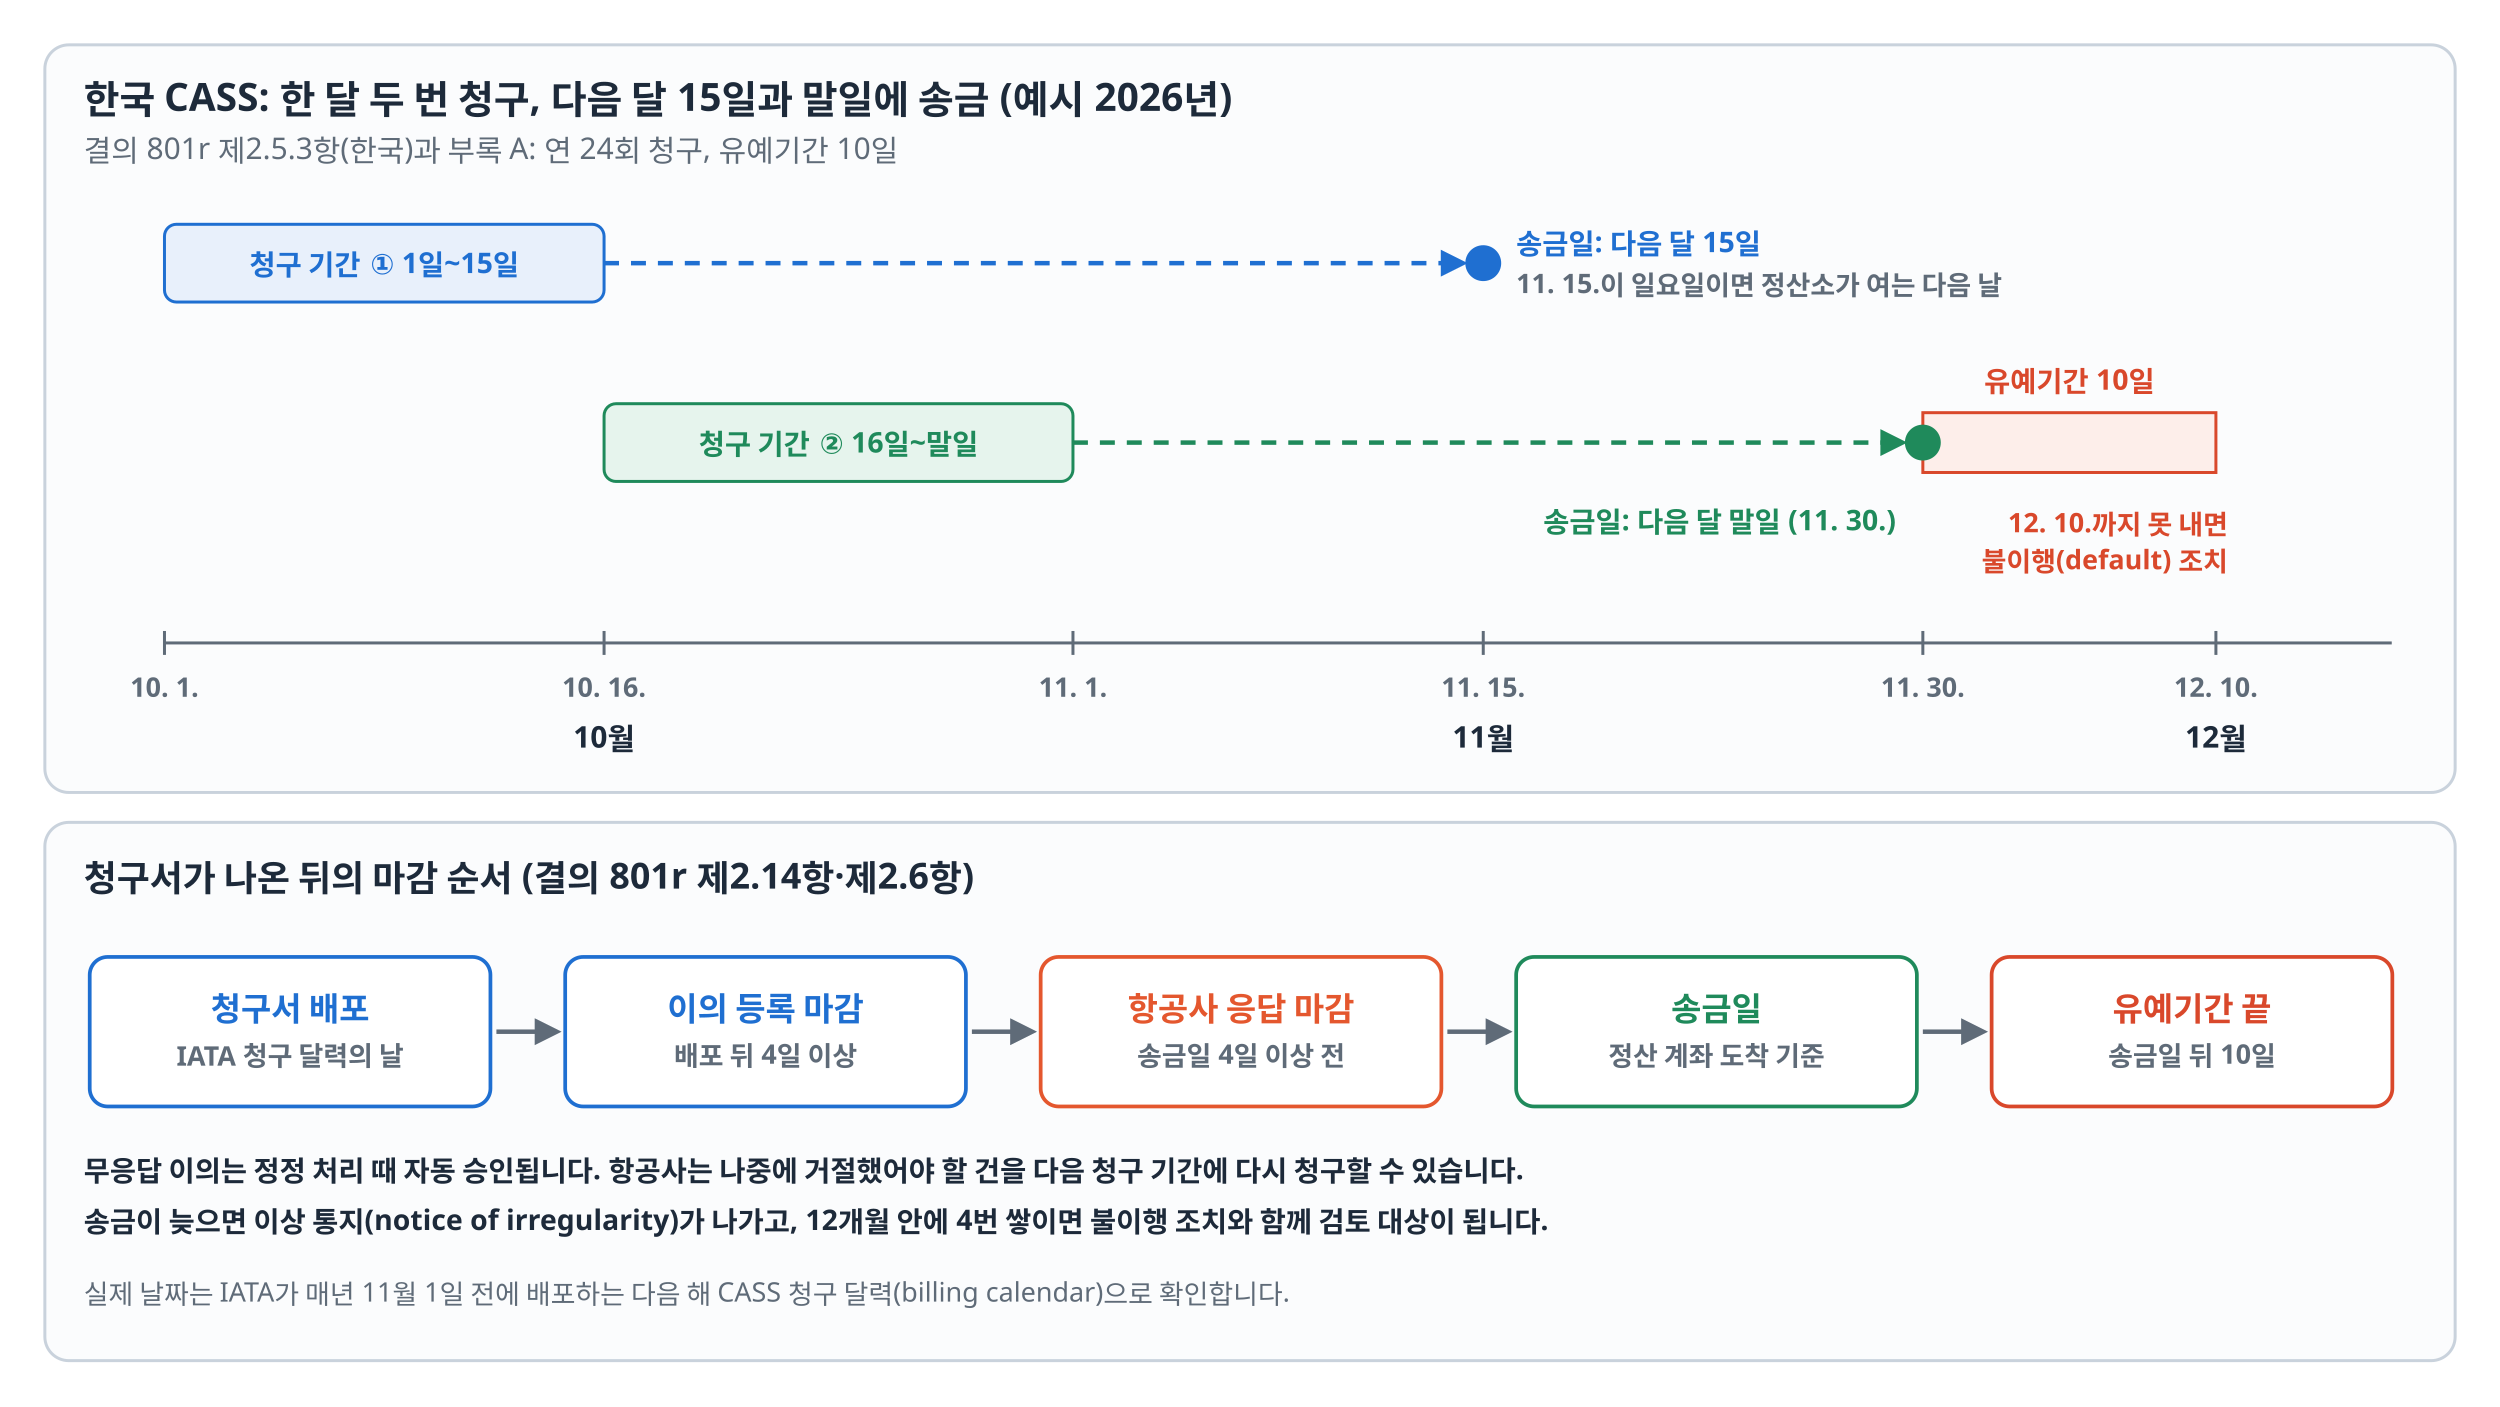
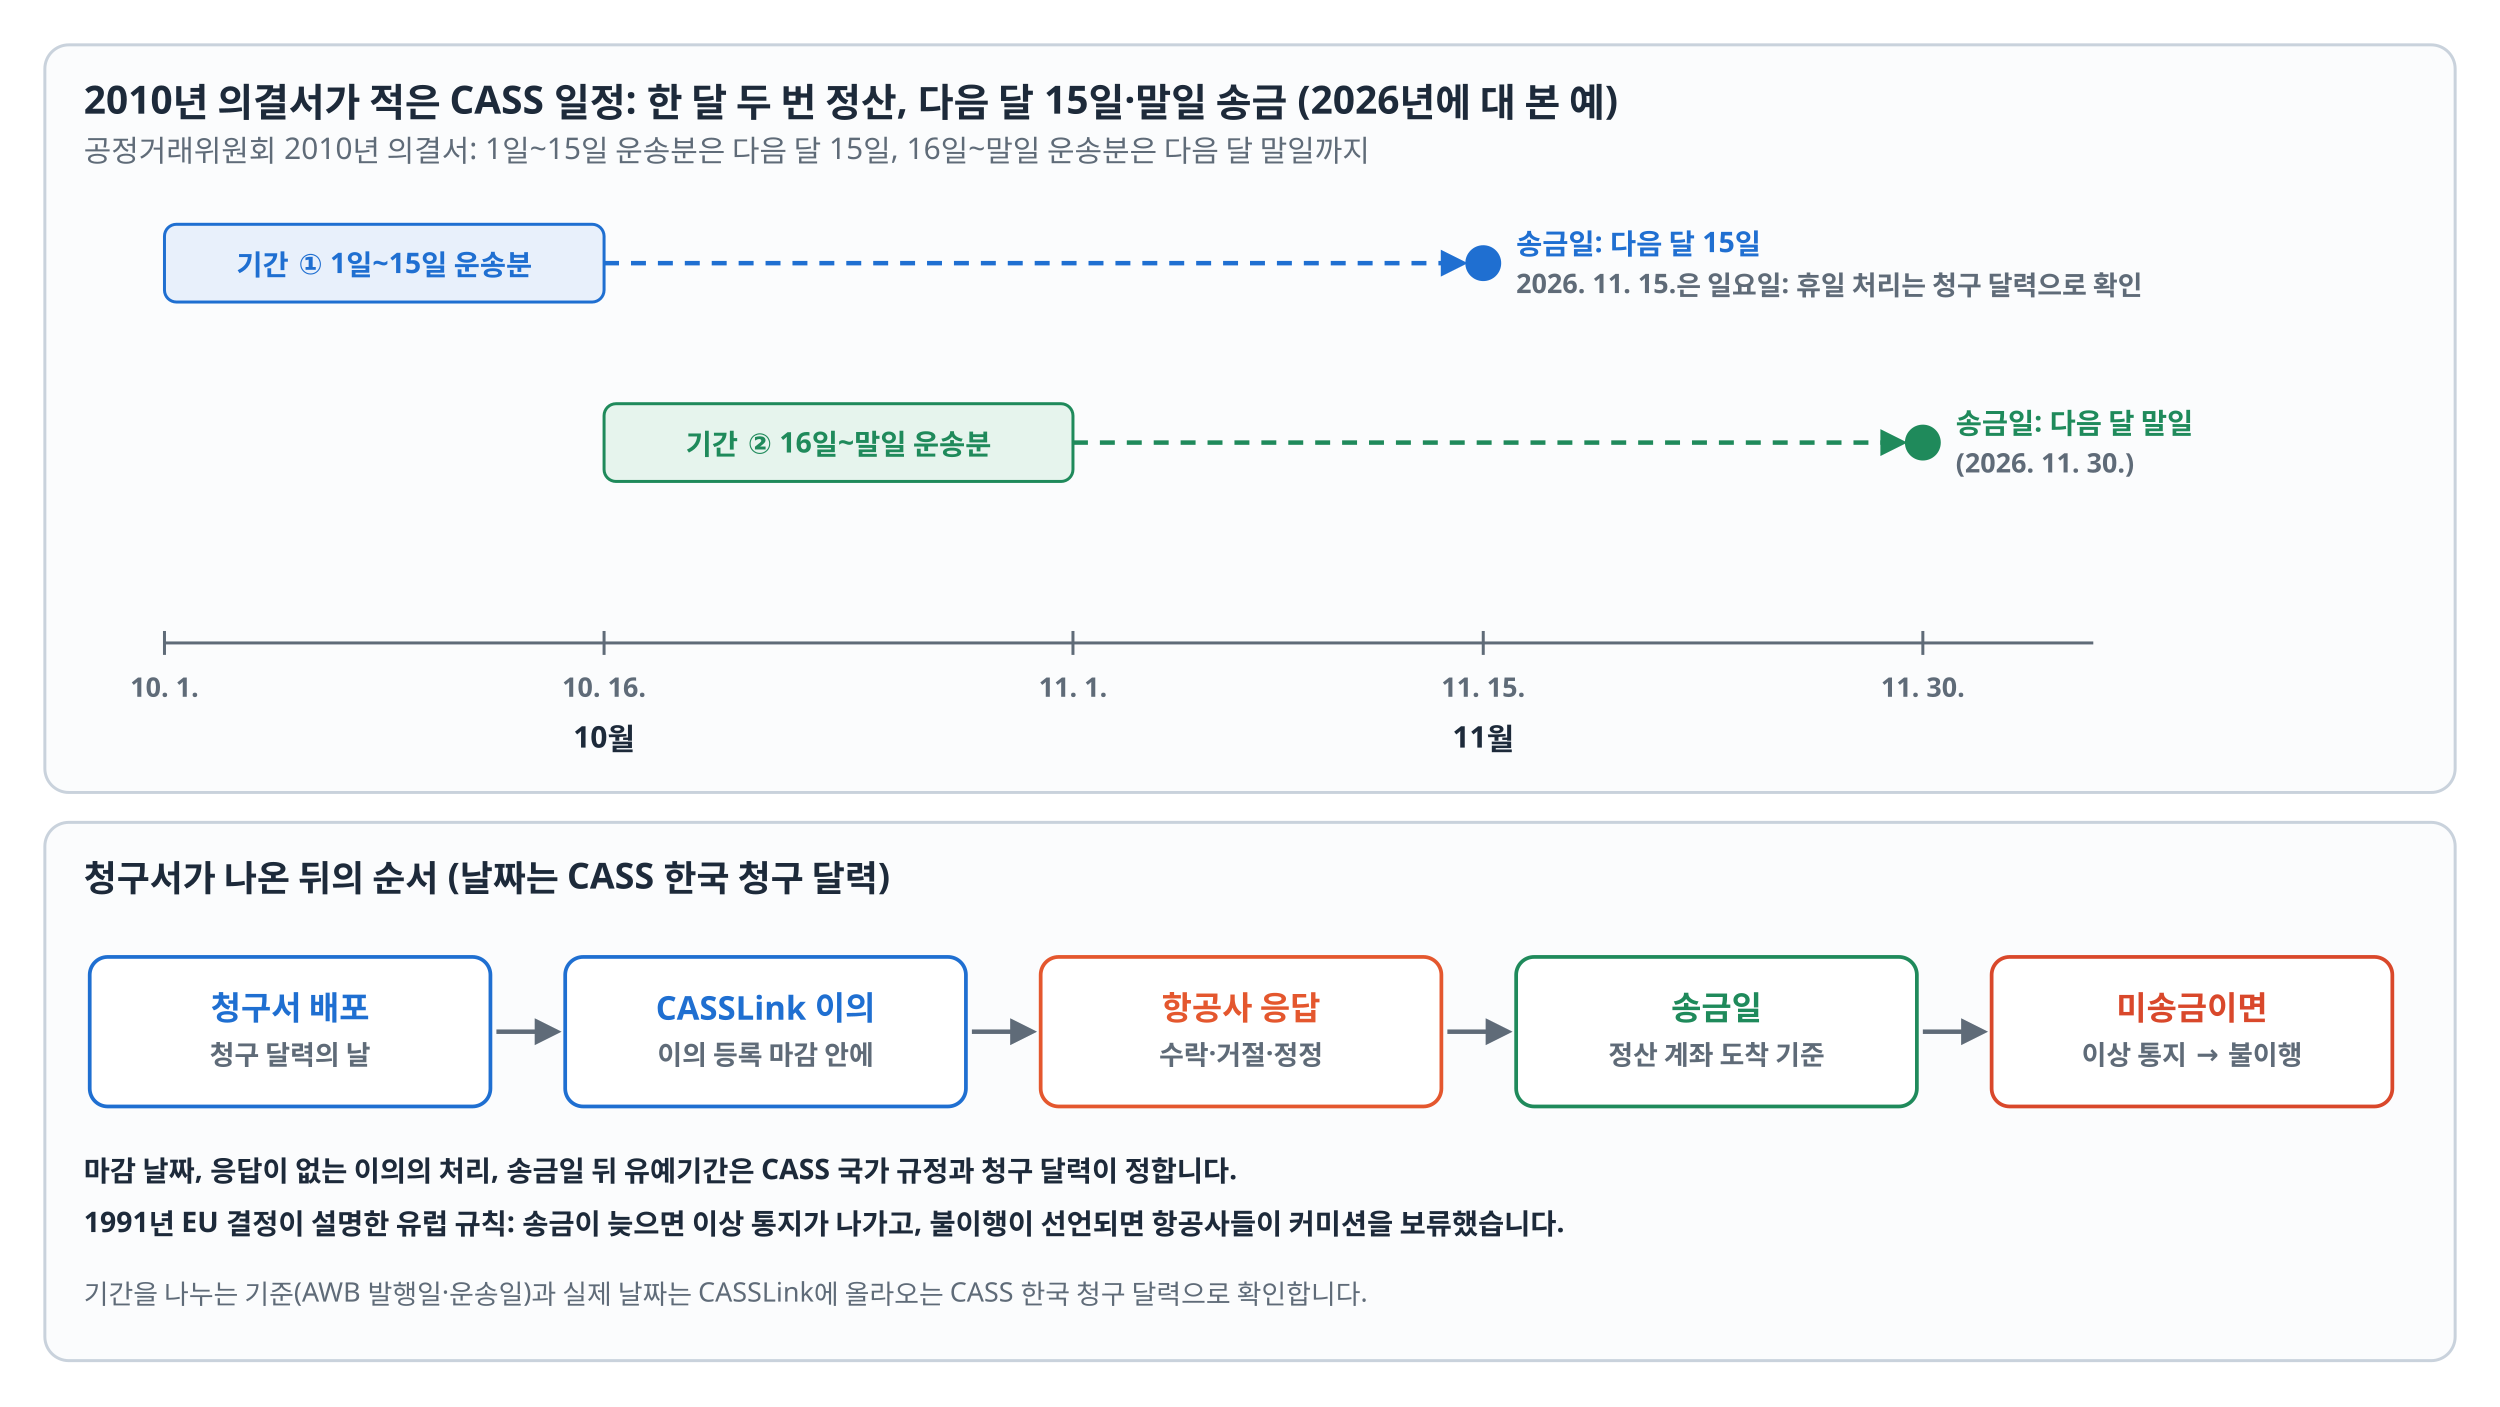
<svg xmlns="http://www.w3.org/2000/svg" viewBox="0 0 1672 941" width="1672" height="941" font-family="Pretendard, 'Noto Sans KR', 'Malgun Gothic', 'Apple SD Gothic Neo', sans-serif">
  <defs>
    <marker id="m-blue" viewBox="0 0 10 10" refX="8" refY="5" markerWidth="6" markerHeight="6" orient="auto-start-reverse">
      <path d="M0 0 10 5 0 10z" fill="#1f6fd1" />
    </marker>
    <marker id="m-green" viewBox="0 0 10 10" refX="8" refY="5" markerWidth="6" markerHeight="6" orient="auto-start-reverse">
      <path d="M0 0 10 5 0 10z" fill="#1f8a5b" />
    </marker>
    <marker id="m-red" viewBox="0 0 10 10" refX="8" refY="5" markerWidth="6" markerHeight="6" orient="auto-start-reverse">
      <path d="M0 0 10 5 0 10z" fill="#d9482b" />
    </marker>
    <marker id="m-ink" viewBox="0 0 10 10" refX="8" refY="5" markerWidth="6" markerHeight="6" orient="auto-start-reverse">
      <path d="M0 0 10 5 0 10z" fill="#5f6b78" />
    </marker>
    <marker id="m-org" viewBox="0 0 10 10" refX="8" refY="5" markerWidth="6" markerHeight="6" orient="auto-start-reverse">
      <path d="M0 0 10 5 0 10z" fill="#e4572e" />
    </marker>
  </defs>
  <rect width="1672" height="941" fill="#ffffff" />
  <rect x="30" y="30" width="1612" height="500" fill="#fbfcfd" stroke="#c9d2dc" stroke-width="2" rx="16" />
  <rect x="30" y="550" width="1612" height="360" fill="#fbfcfd" stroke="#c9d2dc" stroke-width="2" rx="16" />
-   <text x="56" y="76" font-size="26" font-weight="800" fill="#1d2a3a" text-anchor="start">한국 CASS: 한 달 두 번 청구, 다음 달 15일과 말일에 송금 (예시 2026년)</text>
-   <text x="56" y="108" font-size="20" font-weight="500" fill="#5f6b78" text-anchor="start">결의 801r 제2.5.3항(한국)과 부록 A: 연 24회 청구, 유예기간 10일</text>
-   <line x1="110.0" y1="430" x2="1599.6" y2="430" stroke="#5f6b78" stroke-width="2" />
+   <text x="56" y="76" font-size="26" font-weight="800" fill="#1d2a3a" text-anchor="start">2010년 의결서가 적은 CASS 일정: 한 달 두 번 정산, 다음 달 15일·말일 송금 (2026년에 대 본 예)</text>
+   <text x="56" y="108" font-size="20" font-weight="500" fill="#5f6b78" text-anchor="start">공정거래위원회 2010년 의결서: 1일~15일 운송분은 다음 달 15일, 16일~말일 운송분은 다음 달 말일까지</text>
+   <line x1="110.0" y1="430" x2="1400" y2="430" stroke="#5f6b78" stroke-width="2" />
  <line x1="110.0" y1="422" x2="110.0" y2="438" stroke="#5f6b78" stroke-width="2" />
  <text x="110.0" y="466" font-size="18" font-weight="600" fill="#5f6b78" text-anchor="middle">10. 1.</text>
  <line x1="404.0" y1="422" x2="404.0" y2="438" stroke="#5f6b78" stroke-width="2" />
  <text x="404.0" y="466" font-size="18" font-weight="600" fill="#5f6b78" text-anchor="middle">10. 16.</text>
  <line x1="717.6" y1="422" x2="717.6" y2="438" stroke="#5f6b78" stroke-width="2" />
  <text x="717.6" y="466" font-size="18" font-weight="600" fill="#5f6b78" text-anchor="middle">11. 1.</text>
  <line x1="992.0" y1="422" x2="992.0" y2="438" stroke="#5f6b78" stroke-width="2" />
  <text x="992.0" y="466" font-size="18" font-weight="600" fill="#5f6b78" text-anchor="middle">11. 15.</text>
  <line x1="1286.0" y1="422" x2="1286.0" y2="438" stroke="#5f6b78" stroke-width="2" />
  <text x="1286.0" y="466" font-size="18" font-weight="600" fill="#5f6b78" text-anchor="middle">11. 30.</text>
-   <line x1="1482.0" y1="422" x2="1482.0" y2="438" stroke="#5f6b78" stroke-width="2" />
-   <text x="1482.0" y="466" font-size="18" font-weight="600" fill="#5f6b78" text-anchor="middle">12. 10.</text>
  <text x="404.0" y="500" font-size="20" font-weight="800" fill="#1d2a3a" text-anchor="middle">10월</text>
  <text x="992.0" y="500" font-size="20" font-weight="800" fill="#1d2a3a" text-anchor="middle">11월</text>
-   <text x="1482.0" y="500" font-size="20" font-weight="800" fill="#1d2a3a" text-anchor="middle">12월</text>
  <rect x="110.0" y="150" width="294.0" height="52" rx="8" fill="#e8f0fb" stroke="#1f6fd1" stroke-width="2" />
-   <text x="257.0" y="184" font-size="19" font-weight="800" fill="#1f6fd1" text-anchor="middle">청구 기간 ① 1일~15일</text>
+   <text x="257.0" y="184" font-size="19" font-weight="800" fill="#1f6fd1" text-anchor="middle">기간 ① 1일~15일 운송분</text>
  <path d="M 404.0 176 L 978.0 176" fill="none" stroke="#1f6fd1" stroke-width="3" stroke-dasharray="10 8" marker-end="url(#m-blue)" />
  <circle cx="992.0" cy="176" r="12" fill="#1f6fd1" />
  <text x="1014.0" y="170" font-size="19" font-weight="800" fill="#1f6fd1" text-anchor="start">송금일: 다음 달 15일</text>
-   <text x="1014.0" y="196" font-size="18" font-weight="600" fill="#5f6b78" text-anchor="start">11. 15.이 일요일이면 정산소가 여는 다음 날</text>
+   <text x="1014.0" y="196" font-size="18" font-weight="600" fill="#5f6b78" text-anchor="start">2026. 11. 15.은 일요일: 휴일 처리는 청구 달력으로 확인</text>
  <rect x="404.0" y="270" width="313.6" height="52" rx="8" fill="#e6f4ed" stroke="#1f8a5b" stroke-width="2" />
-   <text x="560.8" y="304" font-size="19" font-weight="800" fill="#1f8a5b" text-anchor="middle">청구 기간 ② 16일~말일</text>
+   <text x="560.8" y="304" font-size="19" font-weight="800" fill="#1f8a5b" text-anchor="middle">기간 ② 16일~말일 운송분</text>
  <path d="M 717.6 296 L 1272.0 296" fill="none" stroke="#1f8a5b" stroke-width="3" stroke-dasharray="10 8" marker-end="url(#m-green)" />
-   <rect x="1286.0" y="276" width="196.0" height="40" fill="#fdeeea" stroke="#d9482b" stroke-width="2" />
  <circle cx="1286.0" cy="296" r="12" fill="#1f8a5b" />
-   <text x="1268.0" y="356" font-size="19" font-weight="800" fill="#1f8a5b" text-anchor="end">송금일: 다음 달 말일 (11. 30.)</text>
-   <text x="1384.0" y="262" font-size="19" font-weight="800" fill="#d9482b" text-anchor="middle">유예기간 10일</text>
-   <text x="1490.0" y="356" font-size="18" font-weight="700" fill="#d9482b" text-anchor="end">12. 10.까지 못 내면</text>
-   <text x="1490.0" y="382" font-size="18" font-weight="700" fill="#d9482b" text-anchor="end">불이행(default) 조치</text>
-   <text x="56" y="596" font-size="24" font-weight="800" fill="#1d2a3a" text-anchor="start">청구서가 나온 뒤의 마감 순서 (결의 801r 제2.14항·제2.6항)</text>
+   <text x="1308.0" y="290" font-size="19" font-weight="800" fill="#1f8a5b" text-anchor="start">송금일: 다음 달 말일</text>
+   <text x="1308.0" y="316" font-size="18" font-weight="600" fill="#5f6b78" text-anchor="start">(2026. 11. 30.)</text>
+   <text x="56" y="596" font-size="24" font-weight="800" fill="#1d2a3a" text-anchor="start">청구서가 나온 뒤의 순서 (날짜는 CASS 한국 청구 달력)</text>
  <rect x="60" y="640" width="268" height="100" rx="12" fill="#ffffff" stroke="#1f6fd1" stroke-width="2.5" />
-   <text x="194.0" y="682.7" font-size="22" font-weight="800" fill="#1f6fd1" text-anchor="middle">청구서 배포</text>
-   <text x="194.0" y="712.7" font-size="18" font-weight="600" fill="#5f6b78" text-anchor="middle">IATA 청구 달력의 날</text>
+   <text x="194.0" y="682.0" font-size="22" font-weight="800" fill="#1f6fd1" text-anchor="middle">청구서 배포</text>
+   <text x="194.0" y="712.0" font-size="18" font-weight="600" fill="#5f6b78" text-anchor="middle">청구 달력의 날</text>
  <line x1="332" y1="690" x2="372" y2="690" stroke="#5f6b78" stroke-width="3" marker-end="url(#m-ink)" />
  <rect x="378" y="640" width="268" height="100" rx="12" fill="#ffffff" stroke="#1f6fd1" stroke-width="2.5" />
-   <text x="512.0" y="682.7" font-size="22" font-weight="800" fill="#1f6fd1" text-anchor="middle">이의 등록 마감</text>
-   <text x="512.0" y="712.7" font-size="18" font-weight="600" fill="#5f6b78" text-anchor="middle">배포 뒤 4일 이상</text>
+   <text x="512.0" y="682.0" font-size="22" font-weight="800" fill="#1f6fd1" text-anchor="middle">CASSLink 이의</text>
+   <text x="512.0" y="712.0" font-size="18" font-weight="600" fill="#5f6b78" text-anchor="middle">이의 등록 마감 안에</text>
  <line x1="650" y1="690" x2="690" y2="690" stroke="#5f6b78" stroke-width="3" marker-end="url(#m-ink)" />
  <rect x="696" y="640" width="268" height="100" rx="12" fill="#ffffff" stroke="#e4572e" stroke-width="2.5" />
-   <text x="830.0" y="682.7" font-size="22" font-weight="800" fill="#e4572e" text-anchor="middle">항공사 응답 마감</text>
-   <text x="830.0" y="712.7" font-size="18" font-weight="600" fill="#5f6b78" text-anchor="middle">송금일 4일 이상 전</text>
+   <text x="830.0" y="682.0" font-size="22" font-weight="800" fill="#e4572e" text-anchor="middle">항공사 응답</text>
+   <text x="830.0" y="712.0" font-size="18" font-weight="600" fill="#5f6b78" text-anchor="middle">수락·거절·정정</text>
  <line x1="968" y1="690" x2="1008" y2="690" stroke="#5f6b78" stroke-width="3" marker-end="url(#m-ink)" />
  <rect x="1014" y="640" width="268" height="100" rx="12" fill="#ffffff" stroke="#1f8a5b" stroke-width="2.5" />
-   <text x="1148.0" y="682.7" font-size="22" font-weight="800" fill="#1f8a5b" text-anchor="middle">송금일</text>
-   <text x="1148.0" y="712.7" font-size="18" font-weight="600" fill="#5f6b78" text-anchor="middle">정산 계좌 도착 기준</text>
+   <text x="1148.0" y="682.0" font-size="22" font-weight="800" fill="#1f8a5b" text-anchor="middle">송금일</text>
+   <text x="1148.0" y="712.0" font-size="18" font-weight="600" fill="#5f6b78" text-anchor="middle">정산 계좌 도착 기준</text>
  <line x1="1286" y1="690" x2="1326" y2="690" stroke="#5f6b78" stroke-width="3" marker-end="url(#m-ink)" />
  <rect x="1332" y="640" width="268" height="100" rx="12" fill="#ffffff" stroke="#d9482b" stroke-width="2.5" />
-   <text x="1466.0" y="682.7" font-size="22" font-weight="800" fill="#d9482b" text-anchor="middle">유예기간 끝</text>
-   <text x="1466.0" y="712.7" font-size="18" font-weight="600" fill="#5f6b78" text-anchor="middle">송금일 뒤 10일</text>
-   <text x="56" y="790" font-size="19" font-weight="600" fill="#1d2a3a" text-anchor="start">무응답 이의는 정정 처리 때 자동 승인됩니다. 항공사는 나중에 거절했어야 할 건을 다음 청구 기간에 다시 청구할 수 있습니다.</text>
-   <text x="56" y="824" font-size="19" font-weight="600" fill="#1d2a3a" text-anchor="start">송금이 늦으면 이상 통지(notice of irregularity)가 나가고, 12개월 안에 4번 쌓이면 불이행 조치와 함께 검토 대상이 됩니다.</text>
-   <text x="56" y="872" font-size="18" font-weight="500" fill="#5f6b78" text-anchor="start">실제 날짜는 IATA가 매년 11월 1일 전에 배포하는 다음 해 CASS 청구 달력(billing calendar)으로 확인합니다.</text>
+   <text x="1466.0" y="682.0" font-size="22" font-weight="800" fill="#d9482b" text-anchor="middle">미송금이면</text>
+   <text x="1466.0" y="712.0" font-size="18" font-weight="600" fill="#5f6b78" text-anchor="middle">이상 통지 → 불이행</text>
+   <text x="56" y="790" font-size="19" font-weight="600" fill="#1d2a3a" text-anchor="start">마감 날짜, 응답이 없는 이의의 처리, 송금일 뒤 유예기간은 CASS 국가 규정과 청구 달력이 정합니다.</text>
+   <text x="56" y="824" font-size="19" font-weight="600" fill="#1d2a3a" text-anchor="start">1991년 EU 결정이 설명한 유럽 규칙: 송금이 늦으면 이상 통지가 나가고, 불이행이 선언되면 항공사들이 커미션을 보류했습니다.</text>
+   <text x="56" y="872" font-size="18" font-weight="500" fill="#5f6b78" text-anchor="start">기간을 나누는 기준(AWB 발행일·운송일)과 실제 날짜는 CASSLink에 올라오는 CASS 한국 청구 달력으로 확인합니다.</text>
</svg>
